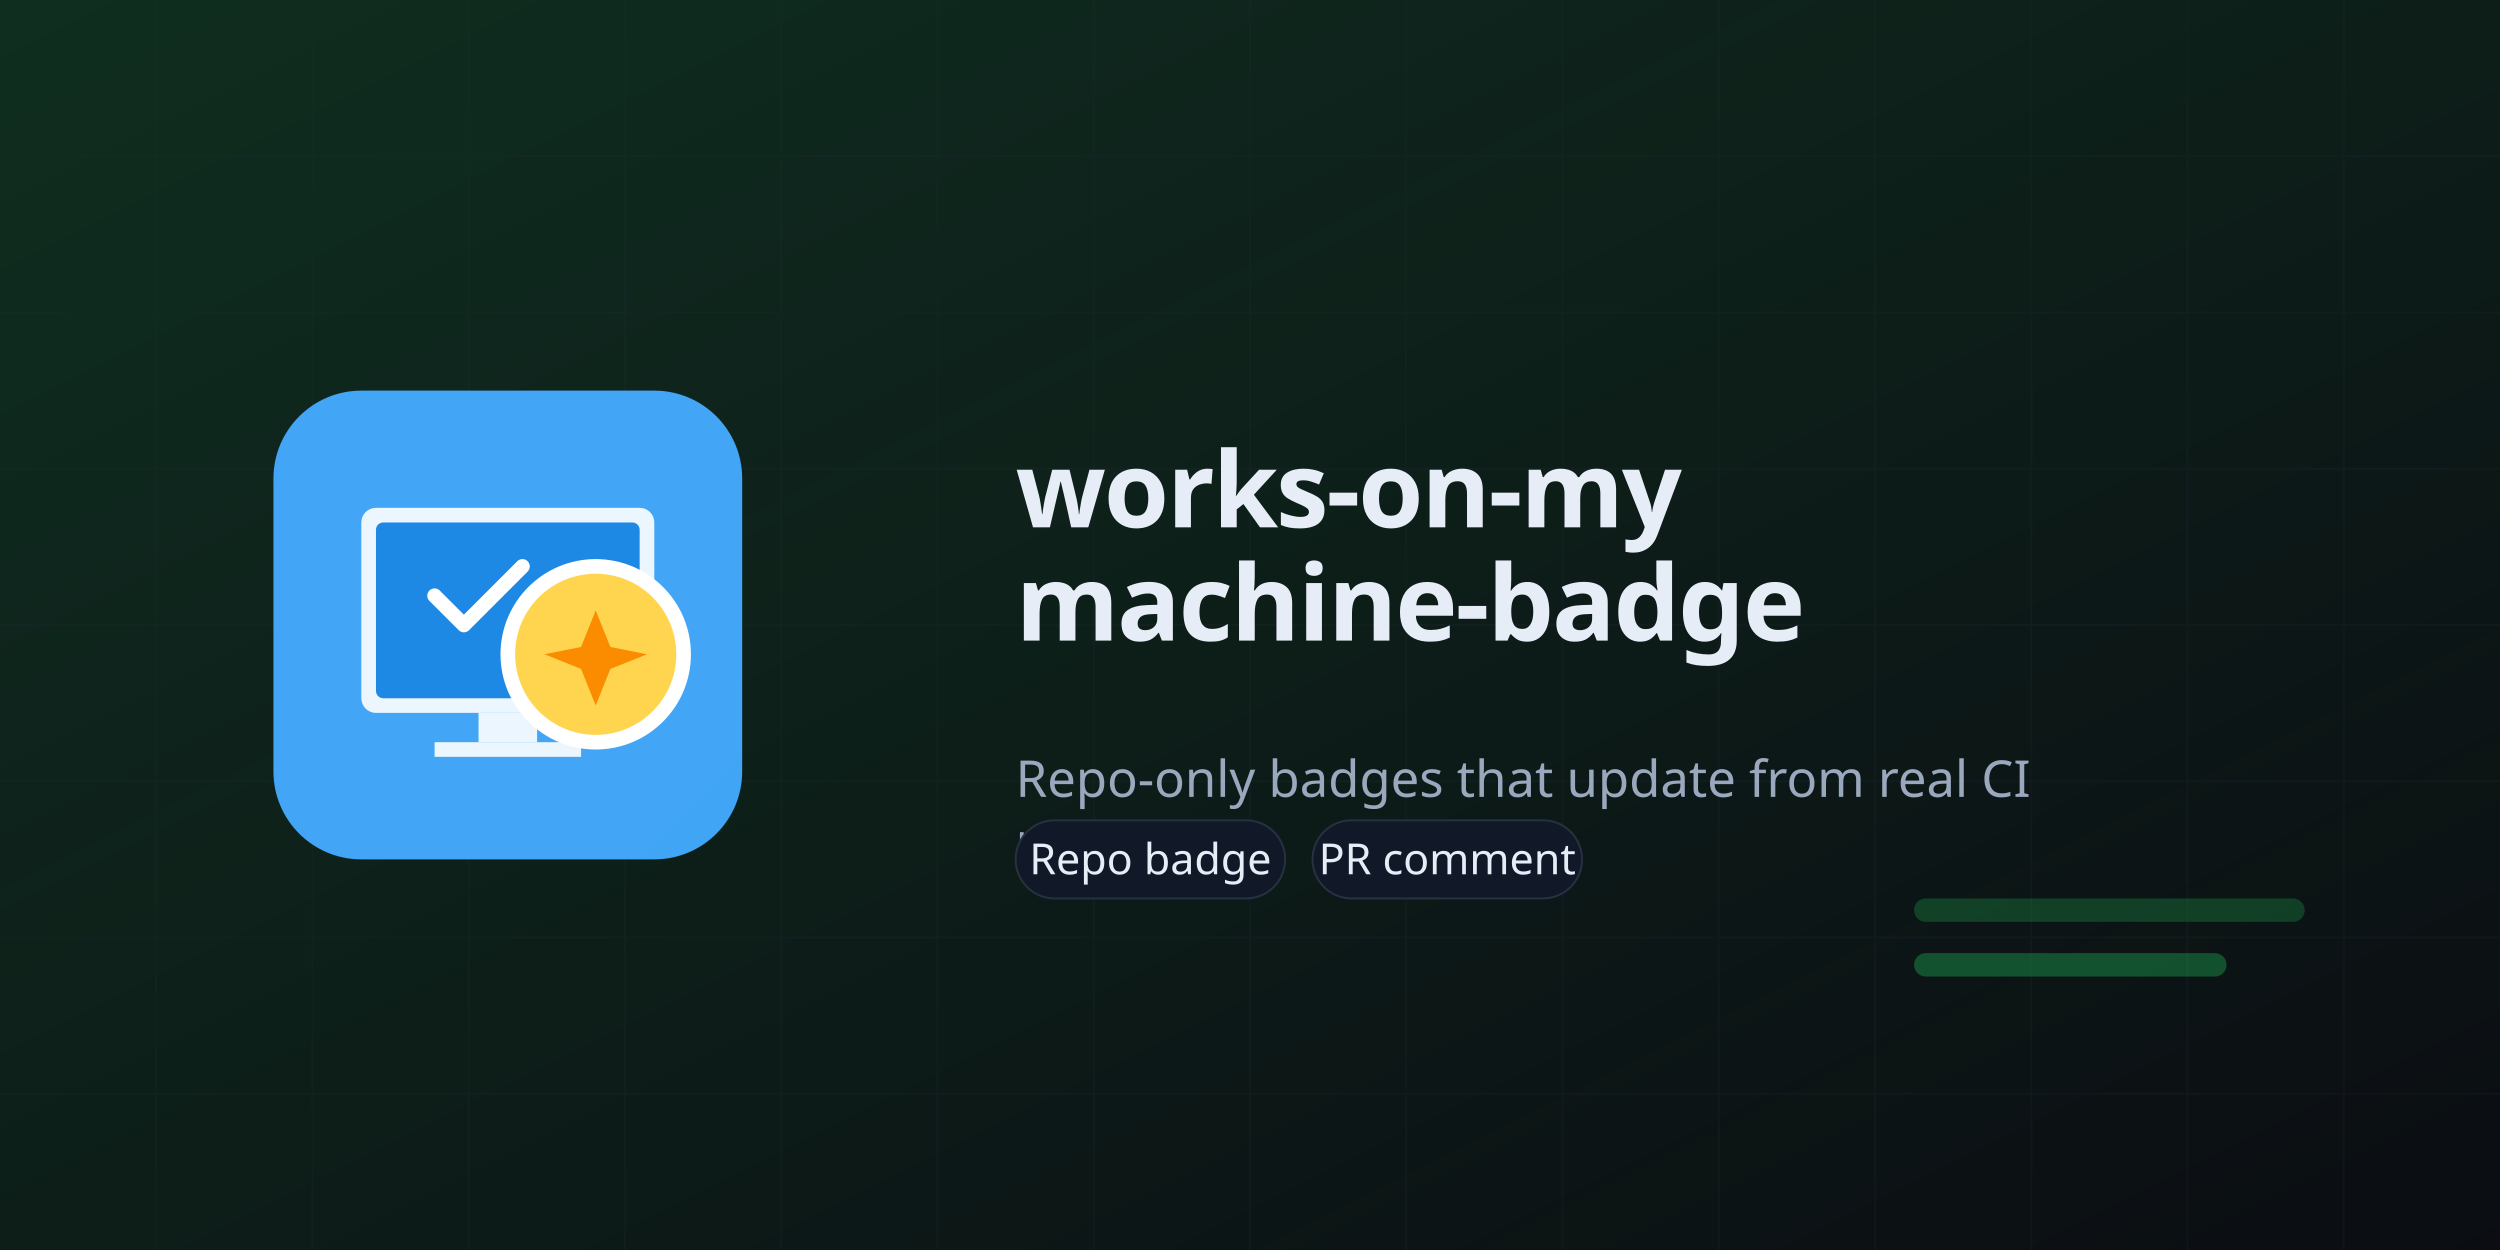
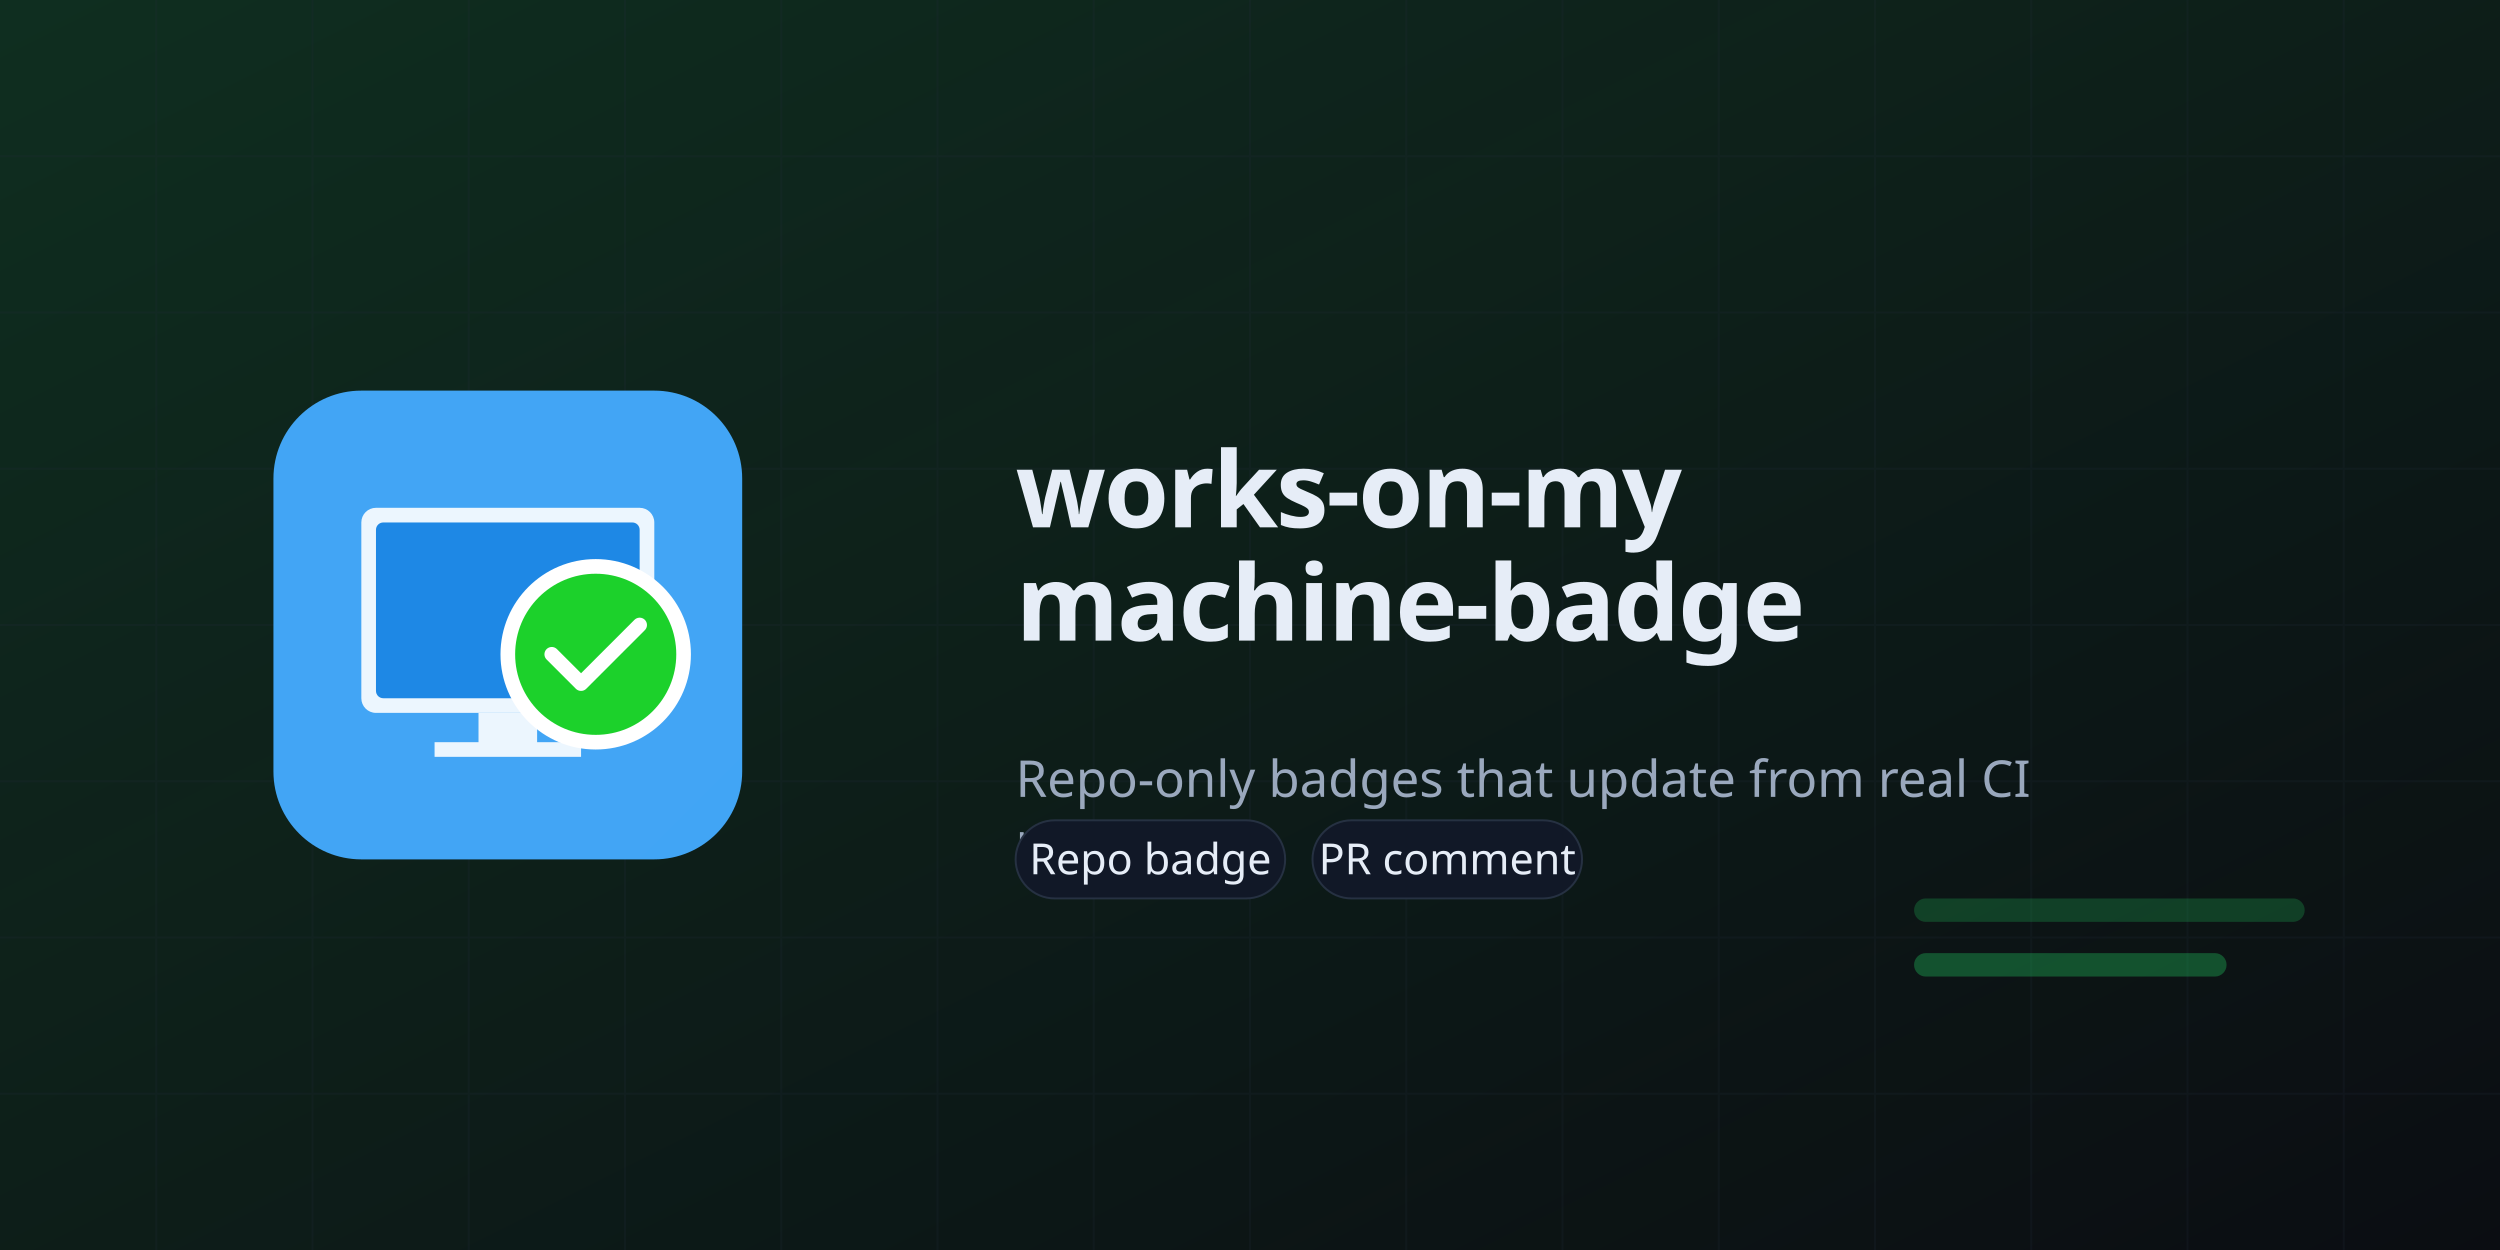
<svg xmlns="http://www.w3.org/2000/svg" width="1280" height="640" fill="none" style="color-scheme:light dark" viewBox="0 0 1280 640">
  <style>text{font-family:"Space Grotesk","Sora","IBM Plex Sans",sans-serif}</style>
  <defs>
    <linearGradient id="edge" x1="0" x2="1" y1="0" y2="1">
      <stop offset="0" stop-color="#22C55E" stop-opacity=".18" />
      <stop offset="1" stop-color="#22C55E" stop-opacity="0" />
    </linearGradient>
  </defs>
  <path fill="#0B0D12" d="M0 0h1280v640H0z" />
  <path fill="url(#edge)" d="M0 0h1280v640H0z" />
  <path stroke="#1F2A37" d="M80 0v640M160 0v640M240 0v640M320 0v640M400 0v640M480 0v640M560 0v640M640 0v640M720 0v640M800 0v640M880 0v640M960 0v640m80-640v640m80-640v640m80-640v640M0 80h1280M0 160h1280M0 240h1280M0 320h1280M0 400h1280M0 480h1280M0 560h1280" opacity=".22" />
  <g transform="translate(140 200)scale(3.75)">
-     <rect width="64" height="64" fill="url(#grad2)" data-fg-bgim1="1.16:1.1237:/src/app/components/repo-icons/WorksOnMyMachineIcon.tsx:4:7:135:57:e:rect" rx="12" />
-     <defs data-fg-bgim2="1.16:1.1237:/src/app/components/repo-icons/WorksOnMyMachineIcon.tsx:5:7:199:216:e:defs">
-       <linearGradient id="grad2" x1="0" x2="64" y1="0" y2="64" data-fg-bgim3="1.16:1.1237:/src/app/components/repo-icons/WorksOnMyMachineIcon.tsx:6:9:214:187:e:linearGradient">
-         <stop data-fg-bgim4="1.16:1.1237:/src/app/components/repo-icons/WorksOnMyMachineIcon.tsx:7:11:282:40:e:stop" offset="0%" stop-color="#42A5F5" />
-         <stop data-fg-bgim5="1.16:1.1237:/src/app/components/repo-icons/WorksOnMyMachineIcon.tsx:8:11:333:42:e:stop" offset="100%" stop-color="#1E88E5" />
+     <g clip-path="url(#clip0_314_107)">
+       <path fill="url(#paint0_linear_314_107)" d="M52 0H12C5.373 0 0 5.373 0 12v40c0 6.627 5.373 12 12 12h40c6.627 0 12-5.373 12-12V12c0-6.627-5.373-12-12-12" />
+       <path fill="#fff" d="M50 16H14a2 2 0 0 0-2 2v24a2 2 0 0 0 2 2h36a2 2 0 0 0 2-2V18a2 2 0 0 0-2-2" opacity=".9" />
+       <path fill="#1E88E5" d="M49 18H15a1 1 0 0 0-1 1v22a1 1 0 0 0 1 1h34a1 1 0 0 0 1-1V19a1 1 0 0 0-1-1" />
+       <path fill="#1CD12B" stroke="#fff" stroke-width="2" d="M44 48c6.627 0 12-5.373 12-12s-5.373-12-12-12-12 5.373-12 12 5.373 12 12 12Z" />
+       <path fill="#fff" d="M36 44h-8v4h8zm6 4H22v2h20z" opacity=".9" />
+       <path stroke="#fff" stroke-linecap="round" stroke-linejoin="round" stroke-width="2" d="m38 36 4 4 8-8" />
+     </g>
+     <defs>
+       <linearGradient id="paint0_linear_314_107" x1="0" x2="4096" y1="0" y2="4096" gradientUnits="userSpaceOnUse">
+         <stop stop-color="#42A5F5" />
+         <stop offset="1" stop-color="#1E88E5" />
      </linearGradient>
+       <clipPath id="clip0_314_107">
+         <path fill="#fff" d="M0 0h64v64H0z" />
+       </clipPath>
    </defs>
-     <rect width="40" height="28" x="12" y="16" fill="#fff" data-fg-bgim7="1.16:1.1237:/src/app/components/repo-icons/WorksOnMyMachineIcon.tsx:12:7:453:78:e:rect" opacity=".9" rx="2" />
-     <rect width="36" height="24" x="14" y="18" fill="#1E88E5" data-fg-bgim8="1.16:1.1237:/src/app/components/repo-icons/WorksOnMyMachineIcon.tsx:13:7:538:66:e:rect" rx="1" />
-     <circle cx="44" cy="36" r="12" fill="#FFD54F" stroke="#fff" stroke-width="2" data-fg-bgim10="1.16:1.1237:/src/app/components/repo-icons/WorksOnMyMachineIcon.tsx:15:7:642:78:e:circle" />
-     <path fill="#FB8C00" d="m44 30 2 5 5 1-5 2-2 5-2-5-5-2 5-1Z" data-fg-bgim11="1.16:1.1237:/src/app/components/repo-icons/WorksOnMyMachineIcon.tsx:16:7:727:109:e:path" />
-     <path fill="#fff" d="M28 44h8v4h-8z" data-fg-bgim13="1.16:1.1237:/src/app/components/repo-icons/WorksOnMyMachineIcon.tsx:21:7:871:69:e:rect" opacity=".9" />
-     <path fill="#fff" d="M22 48h20v2H22z" data-fg-bgim14="1.16:1.1237:/src/app/components/repo-icons/WorksOnMyMachineIcon.tsx:22:7:947:70:e:rect" opacity=".9" />
-     <path stroke="#fff" stroke-linecap="round" stroke-linejoin="round" stroke-width="2" d="m22 28 4 4 8-8" data-fg-bgim16="1.16:1.1237:/src/app/components/repo-icons/WorksOnMyMachineIcon.tsx:24:7:1058:160:e:path" />
  </g>
  <text x="520" y="270" fill="#E6EDF7" font-size="54" font-weight="700" letter-spacing="-.02em">works-on-my</text>
  <text x="520" y="328" fill="#E6EDF7" font-size="54" font-weight="700" letter-spacing="-.02em">machine-badge</text>
  <text x="520" y="408" fill="#9AA8BD" font-size="26">Repo-only badges that update from real CI</text>
  <text x="520" y="440" fill="#9AA8BD" font-size="26">results.</text>
  <g transform="translate(520 420)">
    <rect width="138" height="40" fill="#111827" stroke="#263142" rx="20" />
    <text x="69" y="20" fill="#E6EDF7" dominant-baseline="middle" font-size="22" text-anchor="middle">Repo badge</text>
  </g>
  <g transform="translate(672 420)">
    <rect width="138" height="40" fill="#111827" stroke="#263142" rx="20" />
    <text x="69" y="20" fill="#E6EDF7" dominant-baseline="middle" font-size="22" text-anchor="middle">PR comment</text>
  </g>
  <rect width="200" height="12" x="980" y="460" fill="#22C55E" fill-opacity=".25" rx="6" />
  <rect width="160" height="12" x="980" y="488" fill="#22C55E" fill-opacity=".35" rx="6" />
</svg>
